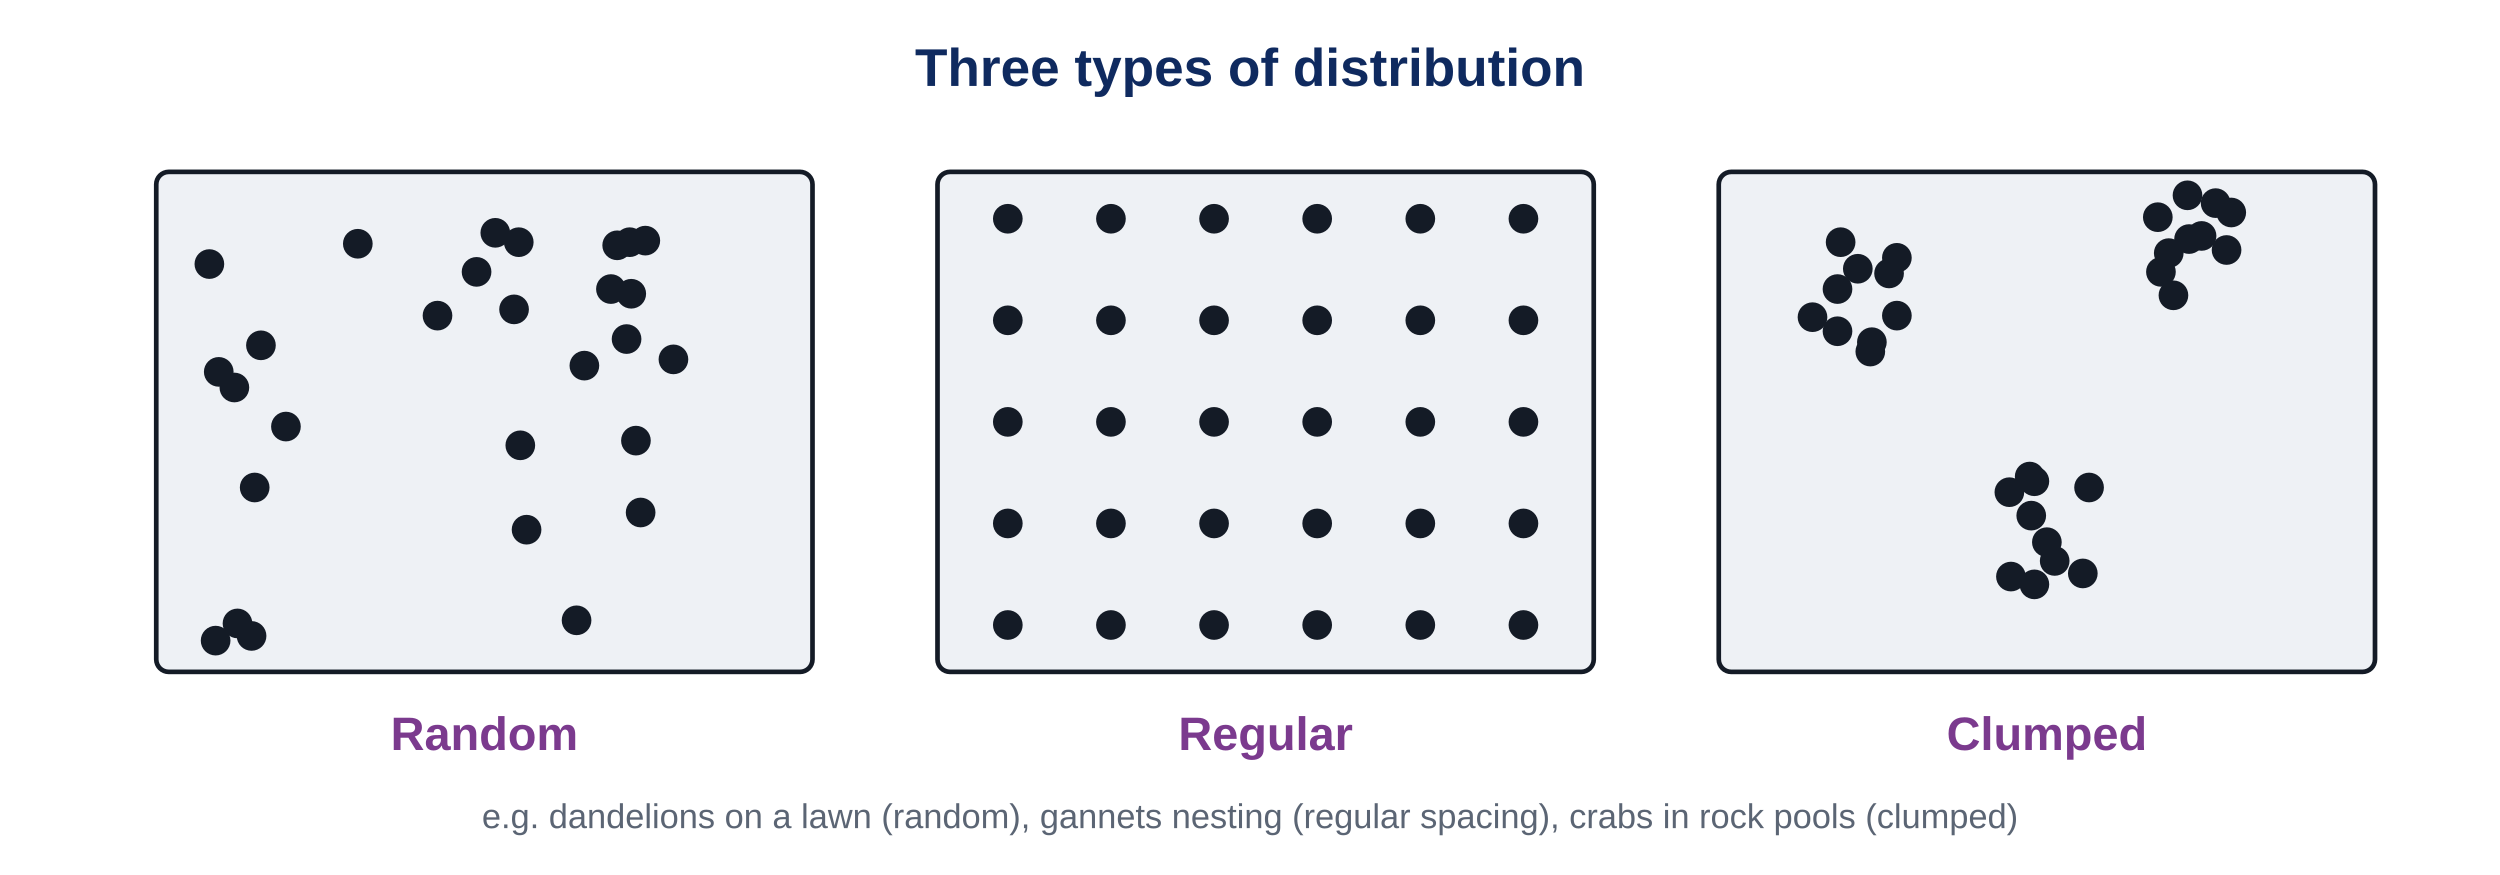
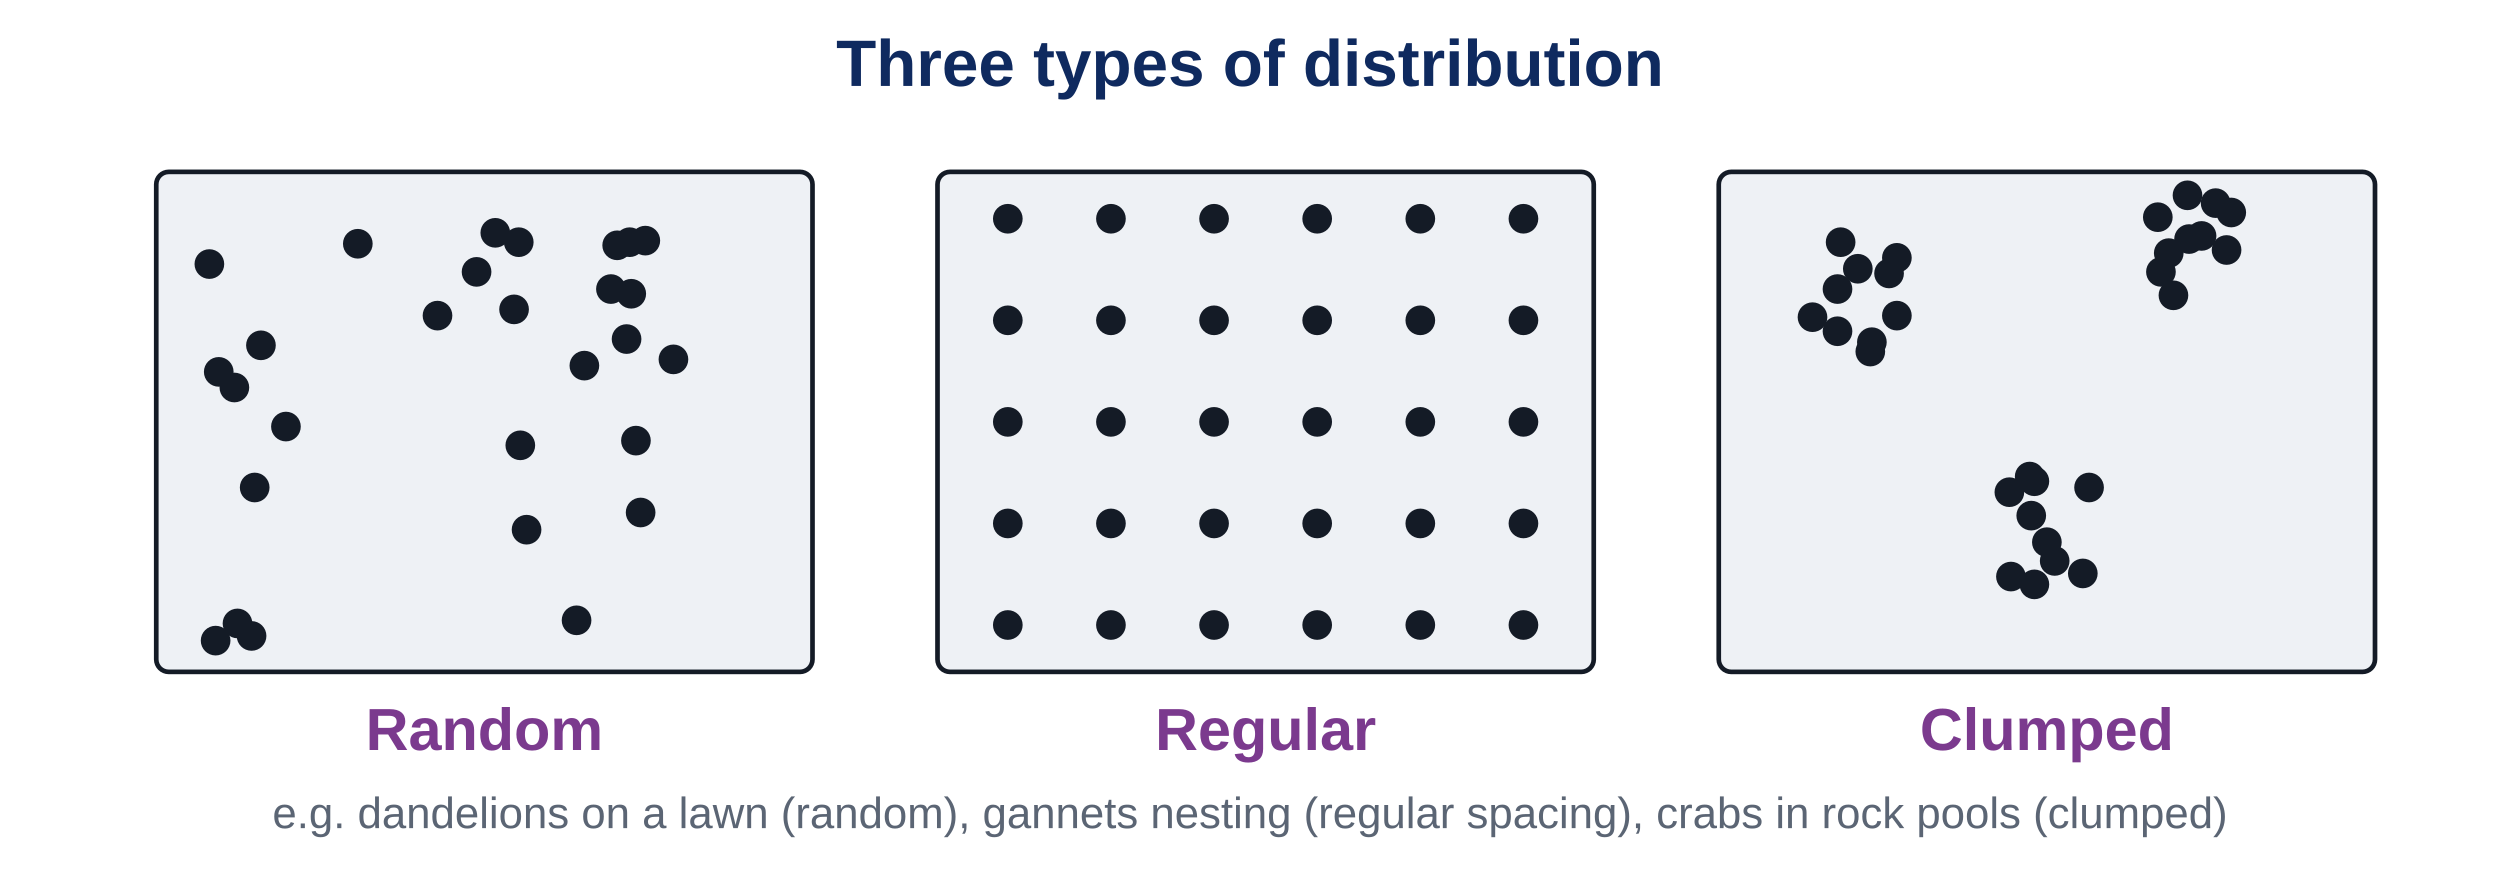
<svg xmlns="http://www.w3.org/2000/svg" width="1600" height="560" viewBox="0 0 1600 560">
  <rect x="0" y="0" width="1600" height="560" fill="#FFFFFF" />
-   <text x="800" y="55" font-family="Liberation Sans, Arial, Helvetica, sans-serif" font-size="34" text-anchor="middle" font-weight="bold" fill="#0F2A5F">Three types of distribution</text>
+   <text x="800" y="55" font-family="Liberation Sans, Arial, Helvetica, sans-serif" font-size="42" text-anchor="middle" font-weight="bold" fill="#0F2A5F">Three types of distribution</text>
  <rect x="100" y="110" width="420" height="320" rx="8" fill="#EEF1F5" stroke="#141B26" stroke-width="3" />
-   <text x="310" y="480" font-family="Liberation Sans, Arial, Helvetica, sans-serif" font-size="30" text-anchor="middle" font-weight="bold" fill="#7B3A8E">Random</text>
+   <text x="310" y="480" font-family="Liberation Sans, Arial, Helvetica, sans-serif" font-size="38" text-anchor="middle" font-weight="bold" fill="#7B3A8E">Random</text>
  <circle cx="280" cy="202" r="8" fill="#141B26" stroke="#141B26" stroke-width="3" />
  <circle cx="317" cy="149" r="8" fill="#141B26" stroke="#141B26" stroke-width="3" />
  <circle cx="152" cy="399" r="8" fill="#141B26" stroke="#141B26" stroke-width="3" />
  <circle cx="163" cy="312" r="8" fill="#141B26" stroke="#141B26" stroke-width="3" />
  <circle cx="413" cy="154" r="8" fill="#141B26" stroke="#141B26" stroke-width="3" />
  <circle cx="374" cy="234" r="8" fill="#141B26" stroke="#141B26" stroke-width="3" />
  <circle cx="134" cy="169" r="8" fill="#141B26" stroke="#141B26" stroke-width="3" />
  <circle cx="337" cy="339" r="8" fill="#141B26" stroke="#141B26" stroke-width="3" />
  <circle cx="150" cy="248" r="8" fill="#141B26" stroke="#141B26" stroke-width="3" />
  <circle cx="161" cy="407" r="8" fill="#141B26" stroke="#141B26" stroke-width="3" />
  <circle cx="332" cy="155" r="8" fill="#141B26" stroke="#141B26" stroke-width="3" />
  <circle cx="404" cy="188" r="8" fill="#141B26" stroke="#141B26" stroke-width="3" />
  <circle cx="229" cy="156" r="8" fill="#141B26" stroke="#141B26" stroke-width="3" />
  <circle cx="410" cy="328" r="8" fill="#141B26" stroke="#141B26" stroke-width="3" />
  <circle cx="140" cy="238" r="8" fill="#141B26" stroke="#141B26" stroke-width="3" />
  <circle cx="138" cy="410" r="8" fill="#141B26" stroke="#141B26" stroke-width="3" />
  <circle cx="183" cy="273" r="8" fill="#141B26" stroke="#141B26" stroke-width="3" />
  <circle cx="329" cy="198" r="8" fill="#141B26" stroke="#141B26" stroke-width="3" />
  <circle cx="391" cy="185" r="8" fill="#141B26" stroke="#141B26" stroke-width="3" />
  <circle cx="407" cy="282" r="8" fill="#141B26" stroke="#141B26" stroke-width="3" />
  <circle cx="401" cy="217" r="8" fill="#141B26" stroke="#141B26" stroke-width="3" />
  <circle cx="167" cy="221" r="8" fill="#141B26" stroke="#141B26" stroke-width="3" />
  <circle cx="305" cy="174" r="8" fill="#141B26" stroke="#141B26" stroke-width="3" />
  <circle cx="395" cy="157" r="8" fill="#141B26" stroke="#141B26" stroke-width="3" />
  <circle cx="403" cy="155" r="8" fill="#141B26" stroke="#141B26" stroke-width="3" />
  <circle cx="431" cy="230" r="8" fill="#141B26" stroke="#141B26" stroke-width="3" />
  <circle cx="369" cy="397" r="8" fill="#141B26" stroke="#141B26" stroke-width="3" />
  <circle cx="333" cy="285" r="8" fill="#141B26" stroke="#141B26" stroke-width="3" />
  <rect x="600" y="110" width="420" height="320" rx="8" fill="#EEF1F5" stroke="#141B26" stroke-width="3" />
-   <text x="810" y="480" font-family="Liberation Sans, Arial, Helvetica, sans-serif" font-size="30" text-anchor="middle" font-weight="bold" fill="#7B3A8E">Regular</text>
+   <text x="810" y="480" font-family="Liberation Sans, Arial, Helvetica, sans-serif" font-size="38" text-anchor="middle" font-weight="bold" fill="#7B3A8E">Regular</text>
  <circle cx="645" cy="140" r="8" fill="#141B26" stroke="#141B26" stroke-width="3" />
  <circle cx="711" cy="140" r="8" fill="#141B26" stroke="#141B26" stroke-width="3" />
  <circle cx="777" cy="140" r="8" fill="#141B26" stroke="#141B26" stroke-width="3" />
  <circle cx="843" cy="140" r="8" fill="#141B26" stroke="#141B26" stroke-width="3" />
  <circle cx="909" cy="140" r="8" fill="#141B26" stroke="#141B26" stroke-width="3" />
  <circle cx="975" cy="140" r="8" fill="#141B26" stroke="#141B26" stroke-width="3" />
  <circle cx="645" cy="205" r="8" fill="#141B26" stroke="#141B26" stroke-width="3" />
  <circle cx="711" cy="205" r="8" fill="#141B26" stroke="#141B26" stroke-width="3" />
  <circle cx="777" cy="205" r="8" fill="#141B26" stroke="#141B26" stroke-width="3" />
  <circle cx="843" cy="205" r="8" fill="#141B26" stroke="#141B26" stroke-width="3" />
  <circle cx="909" cy="205" r="8" fill="#141B26" stroke="#141B26" stroke-width="3" />
  <circle cx="975" cy="205" r="8" fill="#141B26" stroke="#141B26" stroke-width="3" />
  <circle cx="645" cy="270" r="8" fill="#141B26" stroke="#141B26" stroke-width="3" />
  <circle cx="711" cy="270" r="8" fill="#141B26" stroke="#141B26" stroke-width="3" />
  <circle cx="777" cy="270" r="8" fill="#141B26" stroke="#141B26" stroke-width="3" />
  <circle cx="843" cy="270" r="8" fill="#141B26" stroke="#141B26" stroke-width="3" />
  <circle cx="909" cy="270" r="8" fill="#141B26" stroke="#141B26" stroke-width="3" />
  <circle cx="975" cy="270" r="8" fill="#141B26" stroke="#141B26" stroke-width="3" />
  <circle cx="645" cy="335" r="8" fill="#141B26" stroke="#141B26" stroke-width="3" />
  <circle cx="711" cy="335" r="8" fill="#141B26" stroke="#141B26" stroke-width="3" />
  <circle cx="777" cy="335" r="8" fill="#141B26" stroke="#141B26" stroke-width="3" />
  <circle cx="843" cy="335" r="8" fill="#141B26" stroke="#141B26" stroke-width="3" />
  <circle cx="909" cy="335" r="8" fill="#141B26" stroke="#141B26" stroke-width="3" />
  <circle cx="975" cy="335" r="8" fill="#141B26" stroke="#141B26" stroke-width="3" />
  <circle cx="645" cy="400" r="8" fill="#141B26" stroke="#141B26" stroke-width="3" />
  <circle cx="711" cy="400" r="8" fill="#141B26" stroke="#141B26" stroke-width="3" />
  <circle cx="777" cy="400" r="8" fill="#141B26" stroke="#141B26" stroke-width="3" />
  <circle cx="843" cy="400" r="8" fill="#141B26" stroke="#141B26" stroke-width="3" />
  <circle cx="909" cy="400" r="8" fill="#141B26" stroke="#141B26" stroke-width="3" />
  <circle cx="975" cy="400" r="8" fill="#141B26" stroke="#141B26" stroke-width="3" />
  <rect x="1100" y="110" width="420" height="320" rx="8" fill="#EEF1F5" stroke="#141B26" stroke-width="3" />
-   <text x="1310" y="480" font-family="Liberation Sans, Arial, Helvetica, sans-serif" font-size="30" text-anchor="middle" font-weight="bold" fill="#7B3A8E">Clumped</text>
+   <text x="1310" y="480" font-family="Liberation Sans, Arial, Helvetica, sans-serif" font-size="38" text-anchor="middle" font-weight="bold" fill="#7B3A8E">Clumped</text>
  <circle cx="1214" cy="202" r="8" fill="#141B26" stroke="#141B26" stroke-width="3" />
  <circle cx="1189" cy="172" r="8" fill="#141B26" stroke="#141B26" stroke-width="3" />
  <circle cx="1178" cy="155" r="8" fill="#141B26" stroke="#141B26" stroke-width="3" />
  <circle cx="1198" cy="219" r="8" fill="#141B26" stroke="#141B26" stroke-width="3" />
  <circle cx="1214" cy="165" r="8" fill="#141B26" stroke="#141B26" stroke-width="3" />
  <circle cx="1197" cy="225" r="8" fill="#141B26" stroke="#141B26" stroke-width="3" />
  <circle cx="1160" cy="203" r="8" fill="#141B26" stroke="#141B26" stroke-width="3" />
  <circle cx="1176" cy="212" r="8" fill="#141B26" stroke="#141B26" stroke-width="3" />
  <circle cx="1209" cy="175" r="8" fill="#141B26" stroke="#141B26" stroke-width="3" />
  <circle cx="1176" cy="185" r="8" fill="#141B26" stroke="#141B26" stroke-width="3" />
  <circle cx="1381" cy="139" r="8" fill="#141B26" stroke="#141B26" stroke-width="3" />
  <circle cx="1391" cy="189" r="8" fill="#141B26" stroke="#141B26" stroke-width="3" />
  <circle cx="1383" cy="174" r="8" fill="#141B26" stroke="#141B26" stroke-width="3" />
  <circle cx="1388" cy="162" r="8" fill="#141B26" stroke="#141B26" stroke-width="3" />
  <circle cx="1401" cy="153" r="8" fill="#141B26" stroke="#141B26" stroke-width="3" />
  <circle cx="1428" cy="136" r="8" fill="#141B26" stroke="#141B26" stroke-width="3" />
  <circle cx="1409" cy="151" r="8" fill="#141B26" stroke="#141B26" stroke-width="3" />
  <circle cx="1425" cy="160" r="8" fill="#141B26" stroke="#141B26" stroke-width="3" />
  <circle cx="1418" cy="130" r="8" fill="#141B26" stroke="#141B26" stroke-width="3" />
  <circle cx="1400" cy="125" r="8" fill="#141B26" stroke="#141B26" stroke-width="3" />
  <circle cx="1337" cy="312" r="8" fill="#141B26" stroke="#141B26" stroke-width="3" />
  <circle cx="1333" cy="367" r="8" fill="#141B26" stroke="#141B26" stroke-width="3" />
  <circle cx="1302" cy="308" r="8" fill="#141B26" stroke="#141B26" stroke-width="3" />
  <circle cx="1315" cy="359" r="8" fill="#141B26" stroke="#141B26" stroke-width="3" />
  <circle cx="1299" cy="305" r="8" fill="#141B26" stroke="#141B26" stroke-width="3" />
  <circle cx="1300" cy="330" r="8" fill="#141B26" stroke="#141B26" stroke-width="3" />
  <circle cx="1310" cy="347" r="8" fill="#141B26" stroke="#141B26" stroke-width="3" />
  <circle cx="1286" cy="315" r="8" fill="#141B26" stroke="#141B26" stroke-width="3" />
  <circle cx="1302" cy="374" r="8" fill="#141B26" stroke="#141B26" stroke-width="3" />
  <circle cx="1287" cy="369" r="8" fill="#141B26" stroke="#141B26" stroke-width="3" />
-   <text x="800" y="530" font-family="Liberation Sans, Arial, Helvetica, sans-serif" font-size="22" text-anchor="middle" font-weight="normal" fill="#5B6574">e.g. dandelions on a lawn (random), gannets nesting (regular spacing), crabs in rock pools (clumped)</text>
+   <text x="800" y="530" font-family="Liberation Sans, Arial, Helvetica, sans-serif" font-size="28" text-anchor="middle" font-weight="normal" fill="#5B6574">e.g. dandelions on a lawn (random), gannets nesting (regular spacing), crabs in rock pools (clumped)</text>
</svg>
